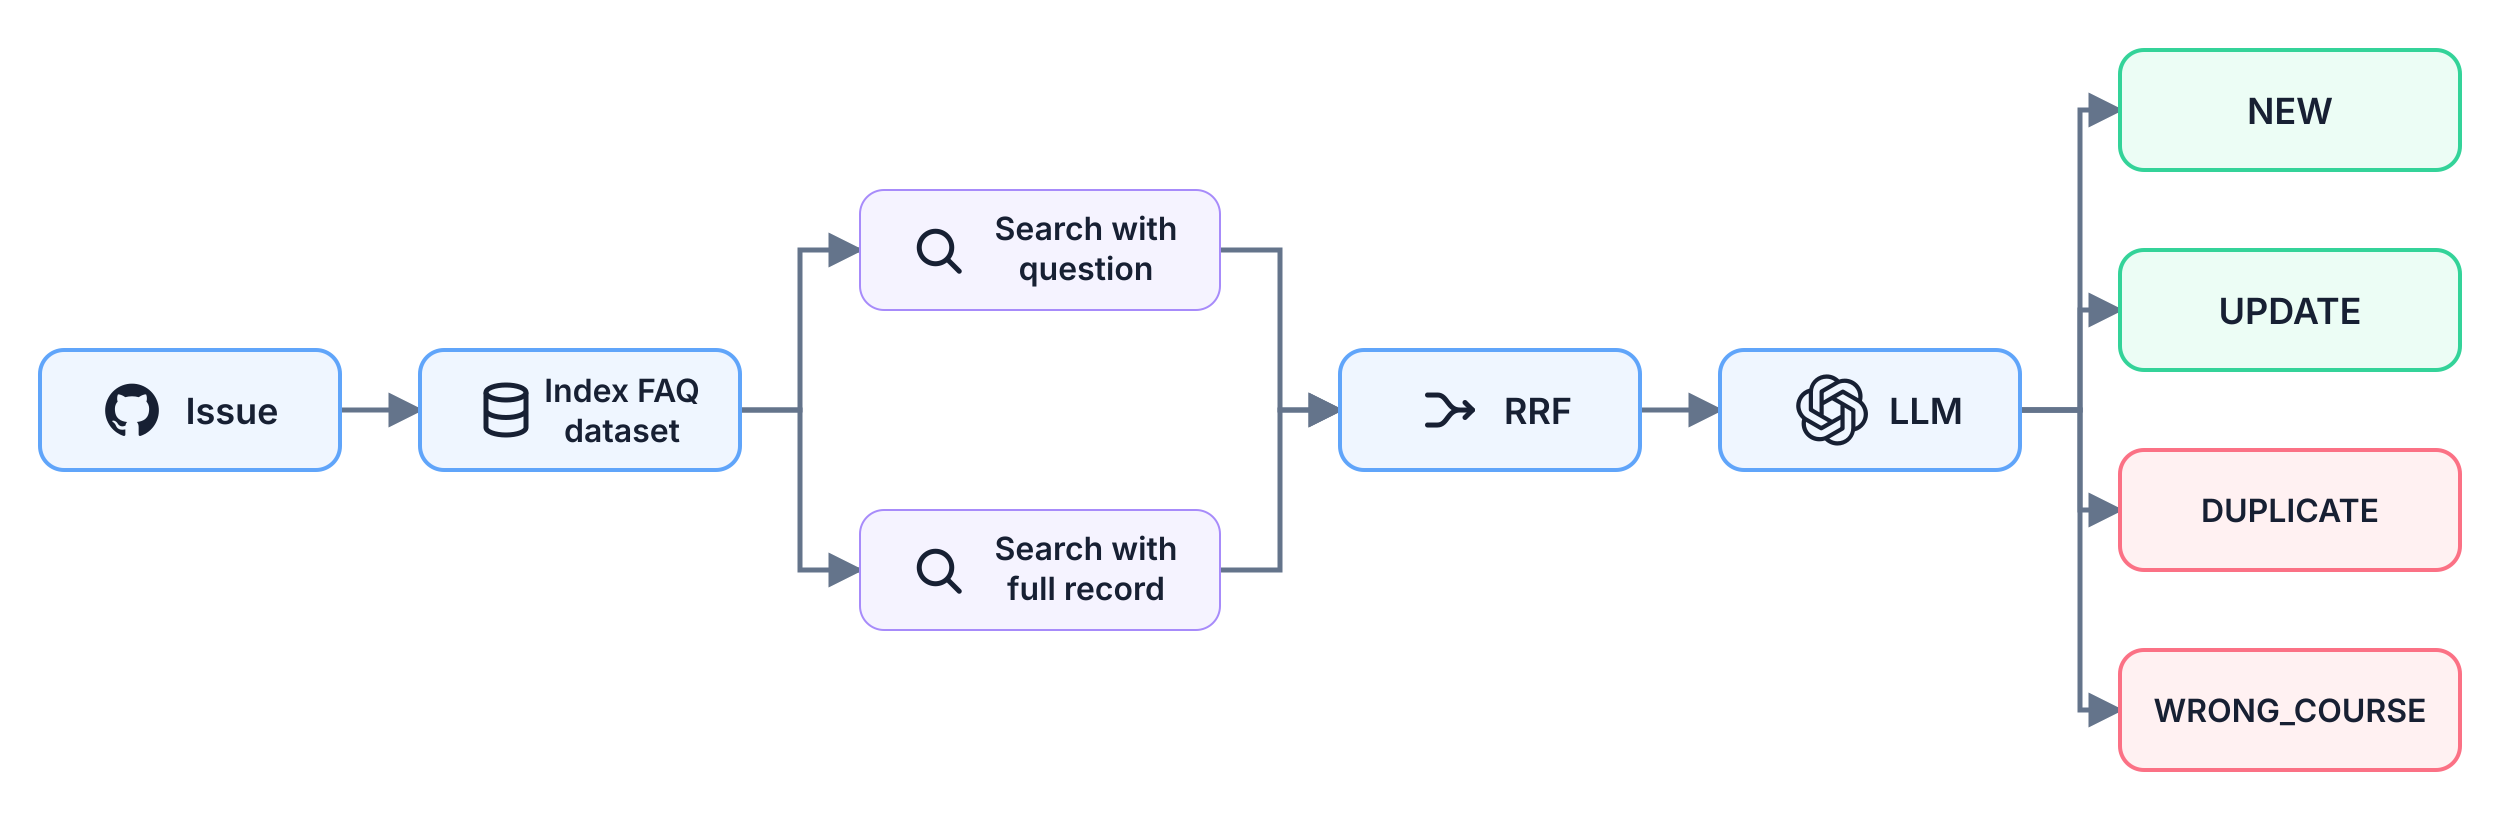
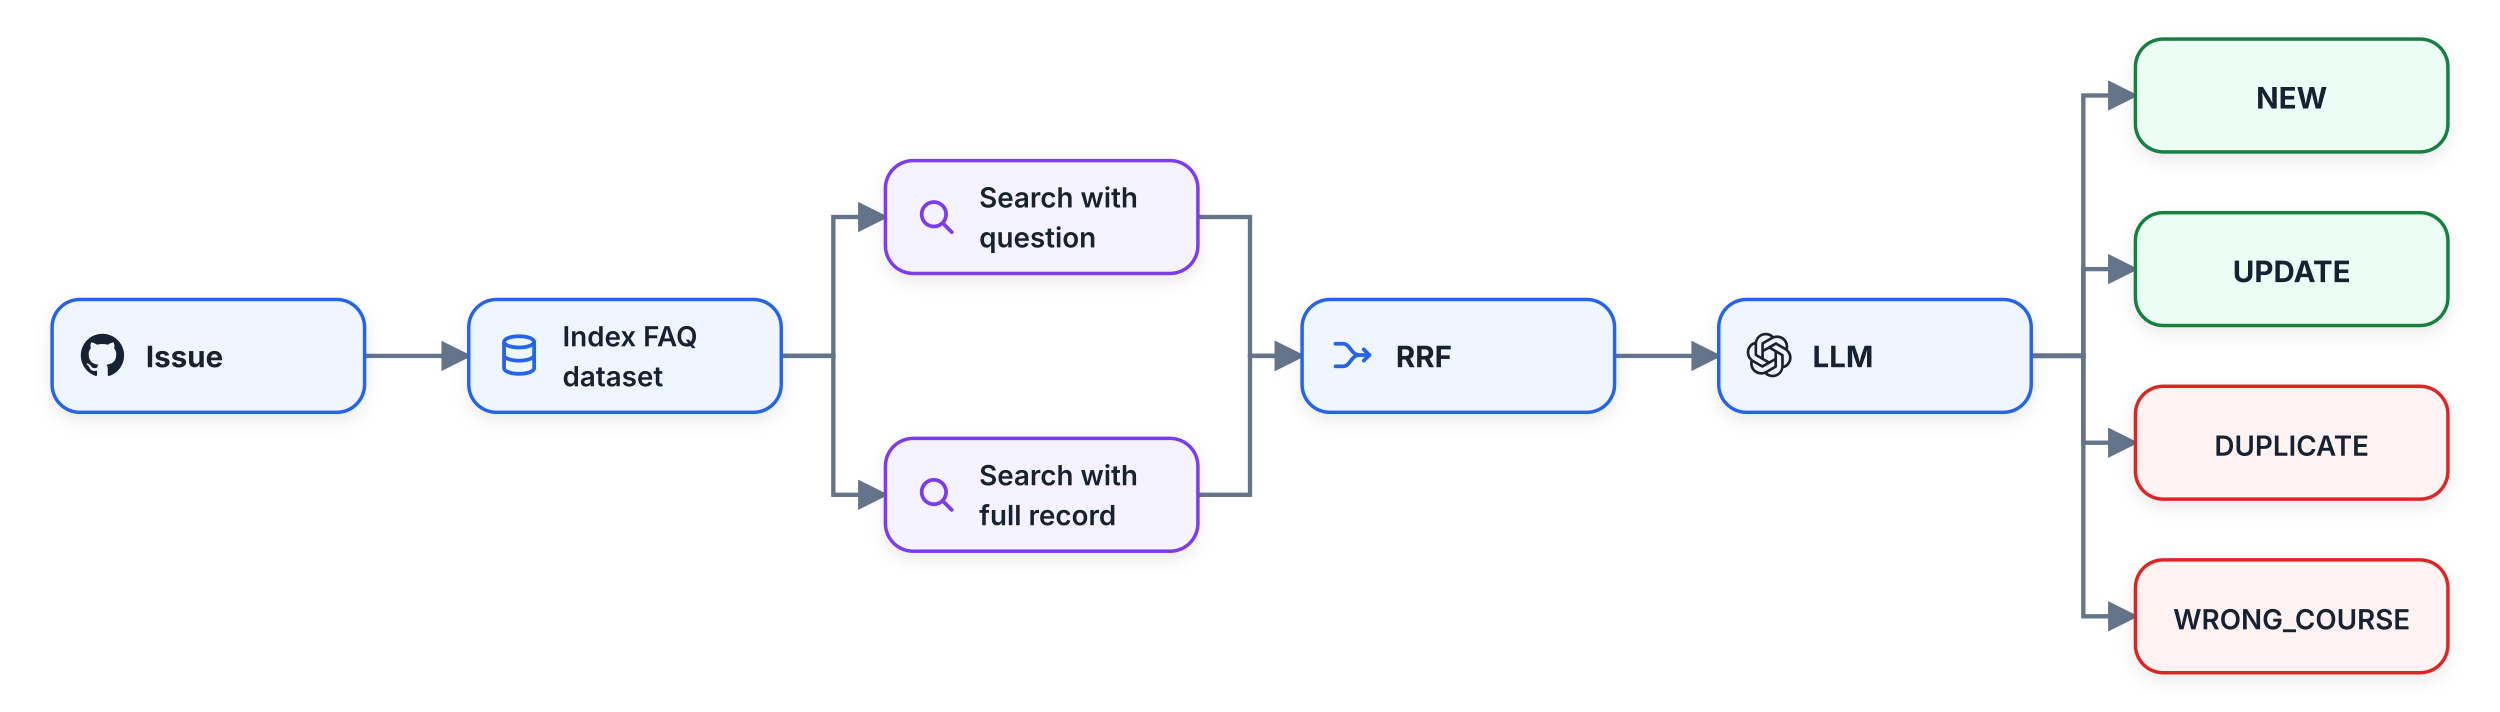
- <svg xmlns="http://www.w3.org/2000/svg" width="1250" height="410" viewBox="0 0 1250 410" role="img" aria-labelledby="title desc">
+ <svg xmlns="http://www.w3.org/2000/svg" width="1440" height="410" viewBox="0 0 1440 410" role="img" aria-labelledby="title desc">
  <defs>
+     <filter id="shadow" x="-20%" y="-20%" width="140%" height="150%">
+       <feDropShadow dx="0" dy="4" stdDeviation="5" flood-color="#0f172a" flood-opacity="0.08" />
+     </filter>
    <marker id="arrow" viewBox="0 0 10 10" refX="9" refY="5" markerWidth="7" markerHeight="7" orient="auto">
      <path d="M0 0 10 5 0 10Z" fill="#64748b" />
    </marker>
    <symbol id="icon-github" viewBox="0 0 24 24">
      <path fill="currentColor" d="M12 .7a11.5 11.5 0 0 0-3.64 22.41c.58.11.79-.25.79-.56v-2.23c-3.22.7-3.9-1.37-3.9-1.37-.53-1.34-1.29-1.7-1.29-1.7-1.05-.72.08-.71.08-.71 1.17.08 1.78 1.2 1.78 1.2 1.04 1.77 2.72 1.26 3.38.96.1-.75.4-1.26.74-1.55-2.57-.29-5.27-1.28-5.27-5.68 0-1.26.45-2.28 1.19-3.09-.12-.29-.52-1.46.11-3.05 0 0 .97-.31 3.16 1.18a10.9 10.9 0 0 1 5.76 0c2.2-1.49 3.16-1.18 3.16-1.18.63 1.59.23 2.76.11 3.05.74.81 1.19 1.83 1.19 3.09 0 4.42-2.71 5.38-5.29 5.67.42.36.79 1.06.79 2.14v3.27c0 .31.21.67.8.56A11.5 11.5 0 0 0 12 .7Z" />
    </symbol>
    <symbol id="icon-search" viewBox="0 0 24 24">
      <circle cx="11" cy="11" r="6.5" fill="none" stroke="currentColor" stroke-width="2" />
      <path d="m16 16 4.5 4.5" fill="none" stroke="currentColor" stroke-width="2" stroke-linecap="round" />
    </symbol>
    <symbol id="icon-database" viewBox="0 0 24 24">
      <ellipse cx="12" cy="5" rx="8" ry="3" fill="none" stroke="currentColor" stroke-width="2" />
      <path d="M4 5v7c0 1.66 3.58 3 8 3s8-1.34 8-3V5M4 12v7c0 1.66 3.58 3 8 3s8-1.34 8-3v-7" fill="none" stroke="currentColor" stroke-width="2" />
    </symbol>
    <symbol id="icon-rank-fusion" viewBox="0 0 24 24">
      <path d="M3 6h4c4 0 4 6 9 6h5M3 18h4c4 0 4-6 9-6" fill="none" stroke="currentColor" stroke-width="2" stroke-linecap="round" stroke-linejoin="round" />
      <path d="m18 9 3 3-3 3" fill="none" stroke="currentColor" stroke-width="2" stroke-linecap="round" stroke-linejoin="round" />
    </symbol>
    <symbol id="icon-openai" viewBox="146 227 268 265">
      <path fill="currentColor" d="M249.176 323.434V298.276c0-2.118.795-3.707 2.649-4.767l50.581-29.128c6.884-3.972 15.094-5.826 23.567-5.826 31.777 0 51.904 24.63 51.904 50.844 0 1.854 0 3.972-.266 6.091l-52.433-30.719c-3.177-1.852-6.356-1.852-9.533 0l-66.469 38.663Zm118.107 97.981v-60.114c0-3.709-1.589-6.356-4.767-8.209l-66.468-38.662 21.715-12.448c1.854-1.057 3.443-1.057 5.295 0l50.581 29.13c14.566 8.474 24.364 26.48 24.364 43.957 0 20.126-11.916 38.664-30.72 46.343v.003Zm-133.73-52.963-21.715-12.71c-1.852-1.058-2.648-2.647-2.648-4.767v-58.257c0-28.335 21.715-49.786 51.111-49.786 11.122 0 21.447 3.709 30.189 10.328l-52.169 30.189c-3.175 1.854-4.766 4.502-4.766 8.21v76.796l-.002-.003Zm46.739 27.01-31.116-17.477v-37.072l31.116-17.477 31.115 17.477v37.072l-31.115 17.477Zm19.994 80.506c-11.123 0-21.449-3.709-30.189-10.328l52.167-30.191c3.177-1.852 4.766-4.5 4.766-8.21v-76.794l21.981 12.71c1.854 1.058 2.649 2.647 2.649 4.767v58.257c0 28.335-21.981 49.786-51.374 49.786v.003Zm-62.761-59.053-50.581-29.13c-14.566-8.475-24.362-26.48-24.362-43.958 0-20.391 12.181-38.663 30.981-46.342v60.376c0 3.71 1.591 6.356 4.767 8.21l66.205 38.396-21.715 12.448c-1.853 1.057-3.443 1.057-5.295 0Zm-2.911 43.428c-29.925 0-51.904-22.51-51.904-50.315 0-2.118.266-4.236.528-6.356l52.167 30.191c3.177 1.852 6.358 1.852 9.533 0l66.469-38.397v25.156c0 2.12-.795 3.709-2.649 4.767l-50.579 29.13c-6.886 3.972-15.096 5.824-23.568 5.824h.004Zm65.672 31.511c32.043 0 58.787-22.772 64.881-52.962 29.658-7.681 48.725-35.486 48.725-63.819 0-18.538-7.944-36.544-22.244-49.521 1.324-5.561 2.118-11.122 2.118-16.682 0-37.867-30.718-66.204-66.204-66.204-7.149 0-14.034 1.057-20.918 3.443-11.919-11.652-28.337-19.067-46.343-19.067-32.043 0-58.788 22.773-64.881 52.962-29.659 7.681-48.726 35.486-48.726 63.82 0 18.538 7.944 36.544 22.244 49.52-1.325 5.562-2.119 11.123-2.119 16.683 0 37.867 30.719 66.204 66.205 66.204 7.148 0 14.034-1.058 20.919-3.443 11.916 11.653 28.335 19.067 46.343 19.067Z" />
    </symbol>
    <style>
      text { font-family: system-ui, -apple-system, BlinkMacSystemFont, "Segoe UI", sans-serif; fill: #172033; text-anchor: middle; }
-       .label { font-size: 18px; font-weight: 600; }
+       .label { font-size: 17px; font-weight: 700; }
      .small { font-size: 16px; font-weight: 600; }
+       .icon-copy { text-anchor: start; }
      .line { fill: none; stroke: #64748b; stroke-width: 2.5; marker-end: url(#arrow); }
-       .box { fill: #eff6ff; stroke: #60a5fa; stroke-width: 2; }
-       .search { fill: #f5f3ff; stroke: #a78bfa; }
-       .yes { fill: #ecfdf5; stroke: #34d399; stroke-width: 2; }
-       .no { fill: #fff1f2; stroke: #fb7185; stroke-width: 2; }
+       .box { fill: #eff6ff; stroke: #2563eb; stroke-width: 2; }
+       .search { fill: #f5f3ff; stroke: #7c3aed; stroke-width: 2; }
+       .yes { fill: #ecfdf5; stroke: #15803d; stroke-width: 2; }
+       .no { fill: #fef2f2; stroke: #dc2626; stroke-width: 2; }
    </style>
  </defs>
-   <path class="line" d="M170 205H210" />
-   <path class="line" d="M370 205H400V125H430" />
-   <path class="line" d="M370 205H400V285H430" />
-   <path class="line" d="M610 125H640V205H670" />
-   <path class="line" d="M610 285H640V205H670" />
-   <path class="line" d="M820 205H860" />
-   <path class="line" d="M1010 205H1040V55H1060" />
-   <path class="line" d="M1010 205H1040V155H1060" />
-   <path class="line" d="M1010 205H1040V255H1060" />
-   <path class="line" d="M1010 205H1040V355H1060" />
-   <rect class="box" x="20" y="175" width="150" height="60" rx="12" />
-   <use href="#icon-github" x="52" y="191" width="28" height="28" color="#172033" />
-   <text class="label" x="116" y="212">Issue</text>
-   <rect class="box" x="210" y="175" width="160" height="60" rx="12" />
-   <use href="#icon-database" x="238" y="190" width="30" height="30" color="#172033" />
-   <text class="small" x="311" y="201">Index FAQ</text>
-   <text class="small" x="311" y="221">dataset</text>
-   <rect class="search" x="430" y="95" width="180" height="60" rx="12" />
-   <use href="#icon-search" x="454" y="110" width="30" height="30" color="#172033" />
-   <text class="small" x="543" y="120">Search with</text>
-   <text class="small" x="543" y="140">question</text>
-   <rect class="search" x="430" y="255" width="180" height="60" rx="12" />
-   <use href="#icon-search" x="454" y="270" width="30" height="30" color="#172033" />
-   <text class="small" x="543" y="280">Search with</text>
-   <text class="small" x="543" y="300">full record</text>
-   <rect class="box" x="670" y="175" width="150" height="60" rx="12" />
-   <use href="#icon-rank-fusion" x="710" y="190" width="30" height="30" color="#172033" />
-   <text class="label" x="769" y="212">RRF</text>
-   <rect class="box" x="860" y="175" width="150" height="60" rx="12" />
-   <use href="#icon-openai" x="898" y="187" width="36" height="36" color="#172033" />
-   <text class="label" x="963" y="212">LLM</text>
-   <rect class="yes" x="1060" y="25" width="170" height="60" rx="12" />
-   <text class="label" x="1145" y="62">NEW</text>
-   <rect class="yes" x="1060" y="125" width="170" height="60" rx="12" />
-   <text class="label" x="1145" y="162">UPDATE</text>
-   <rect class="no" x="1060" y="225" width="170" height="60" rx="12" />
-   <text class="small" x="1145" y="261">DUPLICATE</text>
-   <rect class="no" x="1060" y="325" width="170" height="60" rx="12" />
-   <text class="small" x="1145" y="361">WRONG_COURSE</text>
+   <path class="line" d="M210 205H270" />
+   <path class="line" d="M450 205H480V125H510" />
+   <path class="line" d="M450 205H480V285H510" />
+   <path class="line" d="M690 125H720V205H750" />
+   <path class="line" d="M690 285H720V205H750" />
+   <path class="line" d="M930 205H990" />
+   <path class="line" d="M1170 205H1200V55H1230" />
+   <path class="line" d="M1170 205H1200V155H1230" />
+   <path class="line" d="M1170 205H1200V255H1230" />
+   <path class="line" d="M1170 205H1200V355H1230" />
+   <g class="node node-compact node-with-icon" transform="translate(30 172.5)" filter="url(#shadow)">
+     <rect class="box" width="180" height="65" rx="16" />
+     <use href="#icon-github" x="16" y="19" width="26" height="26" color="#172033" />
+     <text class="label icon-copy" x="54" y="39">Issue</text>
+   </g>
+   <g class="node node-compact node-with-icon" transform="translate(270 172.5)" filter="url(#shadow)">
+     <rect class="box" width="180" height="65" rx="16" />
+     <use href="#icon-database" x="16" y="19" width="26" height="26" color="#2563eb" />
+     <text class="small icon-copy" x="54" y="27">Index FAQ</text>
+     <text class="small icon-copy" x="54" y="50">dataset</text>
+   </g>
+   <g class="node node-compact node-with-icon" transform="translate(510 92.5)" filter="url(#shadow)">
+     <rect class="search" width="180" height="65" rx="16" />
+     <use href="#icon-search" x="16" y="19" width="26" height="26" color="#7c3aed" />
+     <text class="small icon-copy" x="54" y="27">Search with</text>
+     <text class="small icon-copy" x="54" y="50">question</text>
+   </g>
+   <g class="node node-compact node-with-icon" transform="translate(510 252.5)" filter="url(#shadow)">
+     <rect class="search" width="180" height="65" rx="16" />
+     <use href="#icon-search" x="16" y="19" width="26" height="26" color="#7c3aed" />
+     <text class="small icon-copy" x="54" y="27">Search with</text>
+     <text class="small icon-copy" x="54" y="50">full record</text>
+   </g>
+   <g class="node node-compact node-with-icon" transform="translate(750 172.5)" filter="url(#shadow)">
+     <rect class="box" width="180" height="65" rx="16" />
+     <use href="#icon-rank-fusion" x="16" y="19" width="26" height="26" color="#2563eb" />
+     <text class="label icon-copy" x="54" y="39">RRF</text>
+   </g>
+   <g class="node node-compact node-with-icon" transform="translate(990 172.5)" filter="url(#shadow)">
+     <rect class="box" width="180" height="65" rx="16" />
+     <use href="#icon-openai" x="16" y="19" width="26" height="26" color="#172033" />
+     <text class="label icon-copy" x="54" y="39">LLM</text>
+   </g>
+   <g class="node node-compact node-no-icon" transform="translate(1230 22.5)" filter="url(#shadow)">
+     <rect class="yes" width="180" height="65" rx="16" />
+     <text class="label" x="90" y="40">NEW</text>
+   </g>
+   <g class="node node-compact node-no-icon" transform="translate(1230 122.5)" filter="url(#shadow)">
+     <rect class="yes" width="180" height="65" rx="16" />
+     <text class="label" x="90" y="40">UPDATE</text>
+   </g>
+   <g class="node node-compact node-no-icon" transform="translate(1230 222.5)" filter="url(#shadow)">
+     <rect class="no" width="180" height="65" rx="16" />
+     <text class="small" x="90" y="40">DUPLICATE</text>
+   </g>
+   <g class="node node-compact node-no-icon" transform="translate(1230 322.5)" filter="url(#shadow)">
+     <rect class="no" width="180" height="65" rx="16" />
+     <text class="small" x="90" y="40">WRONG_COURSE</text>
+   </g>
</svg>
